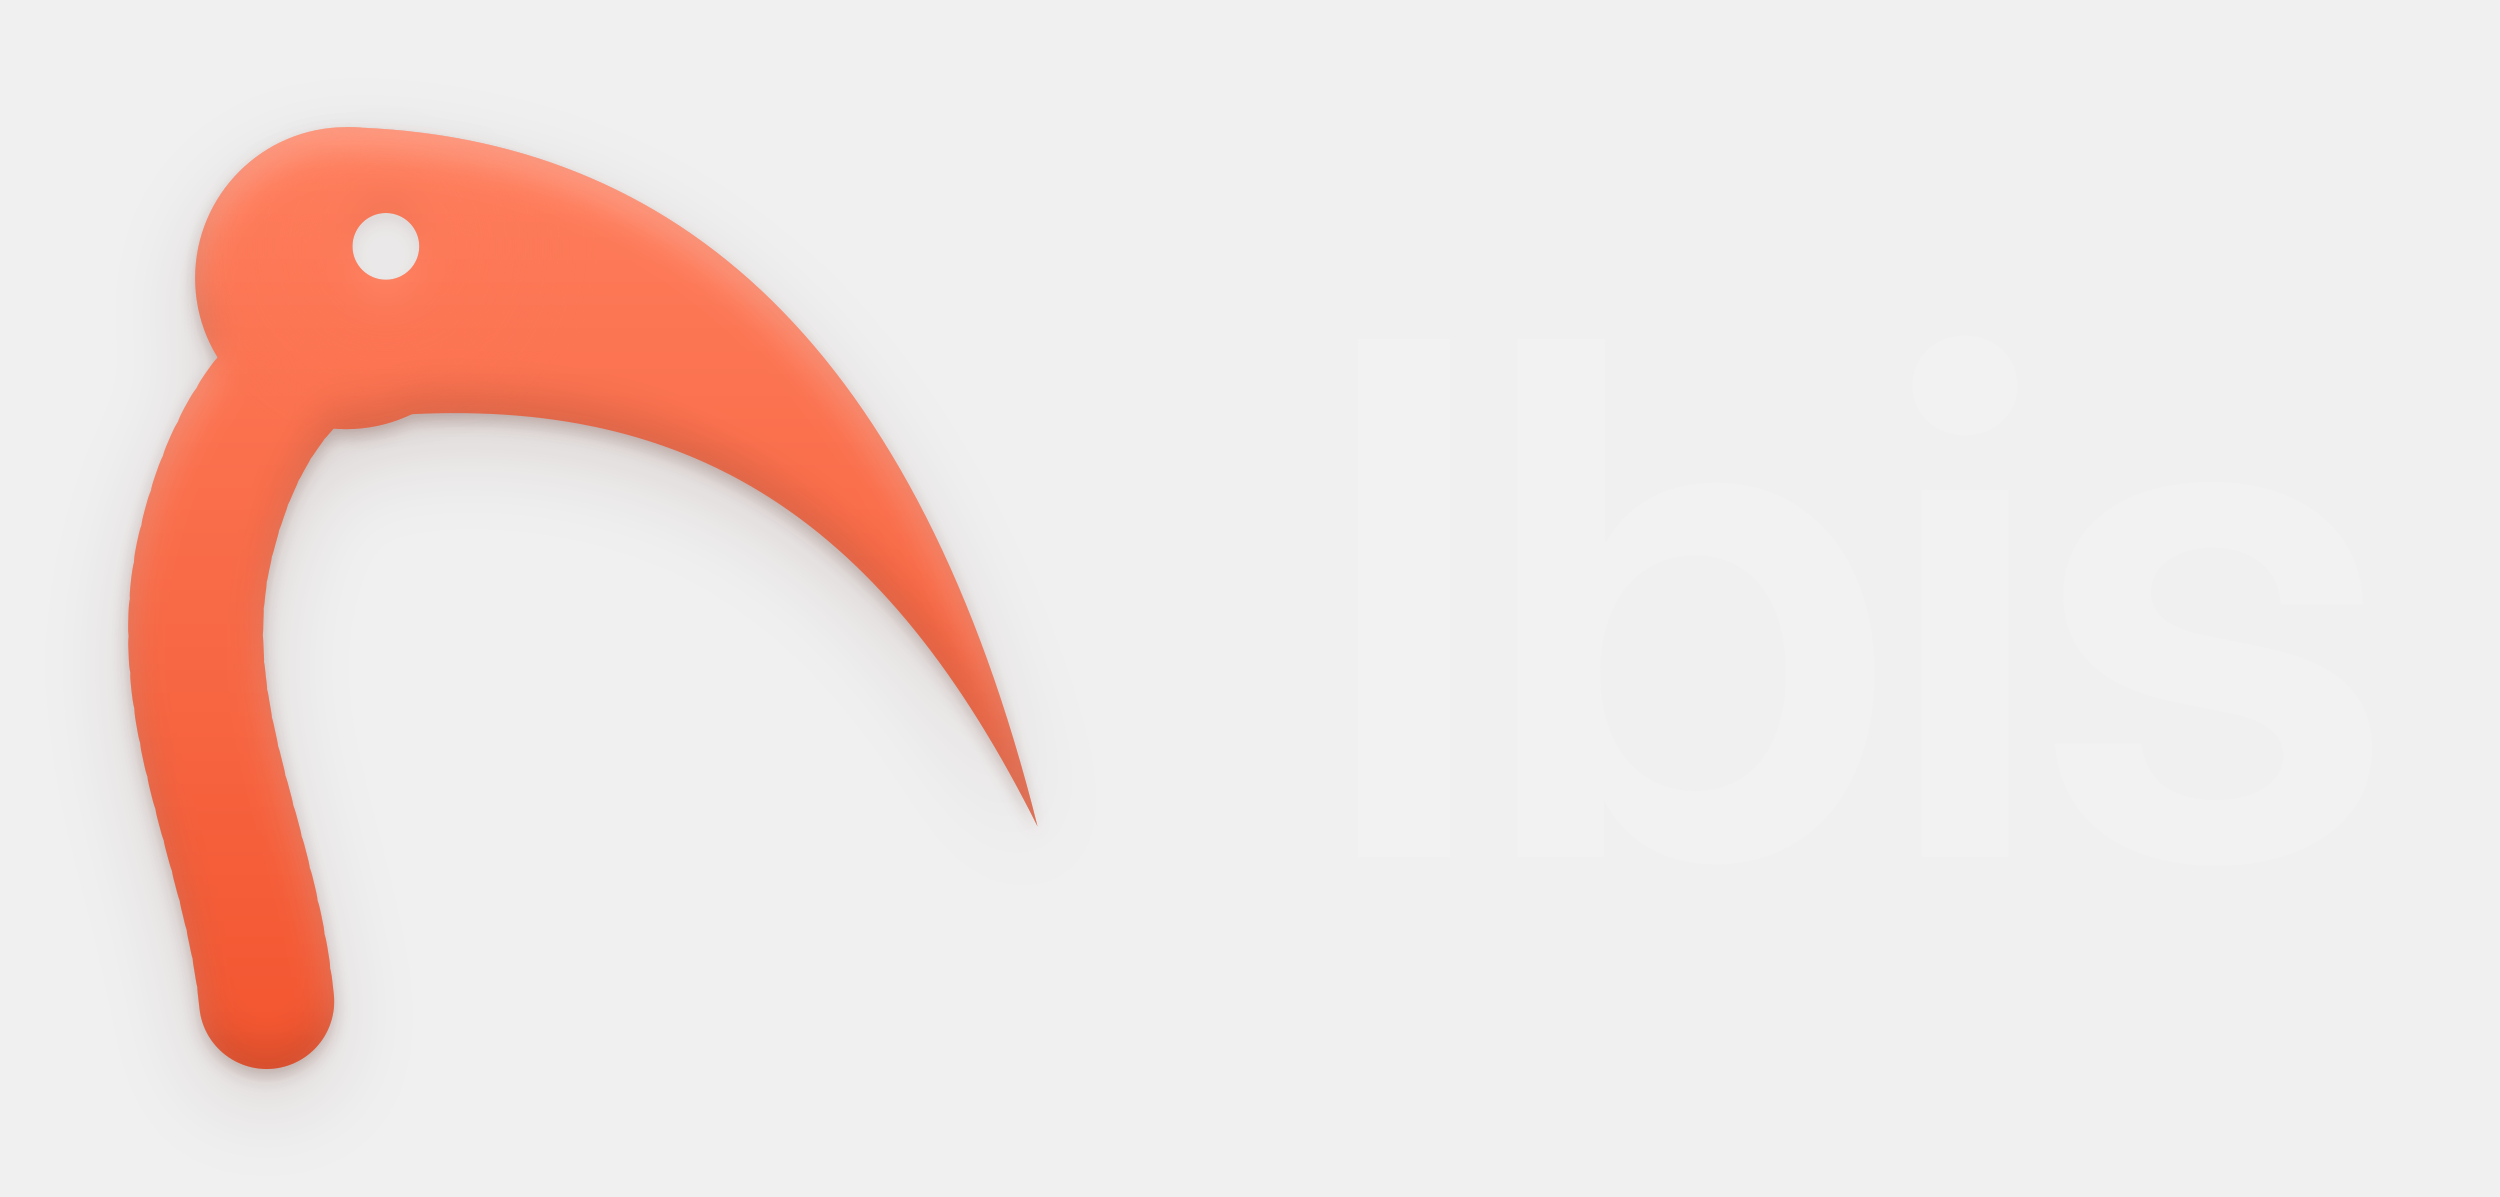
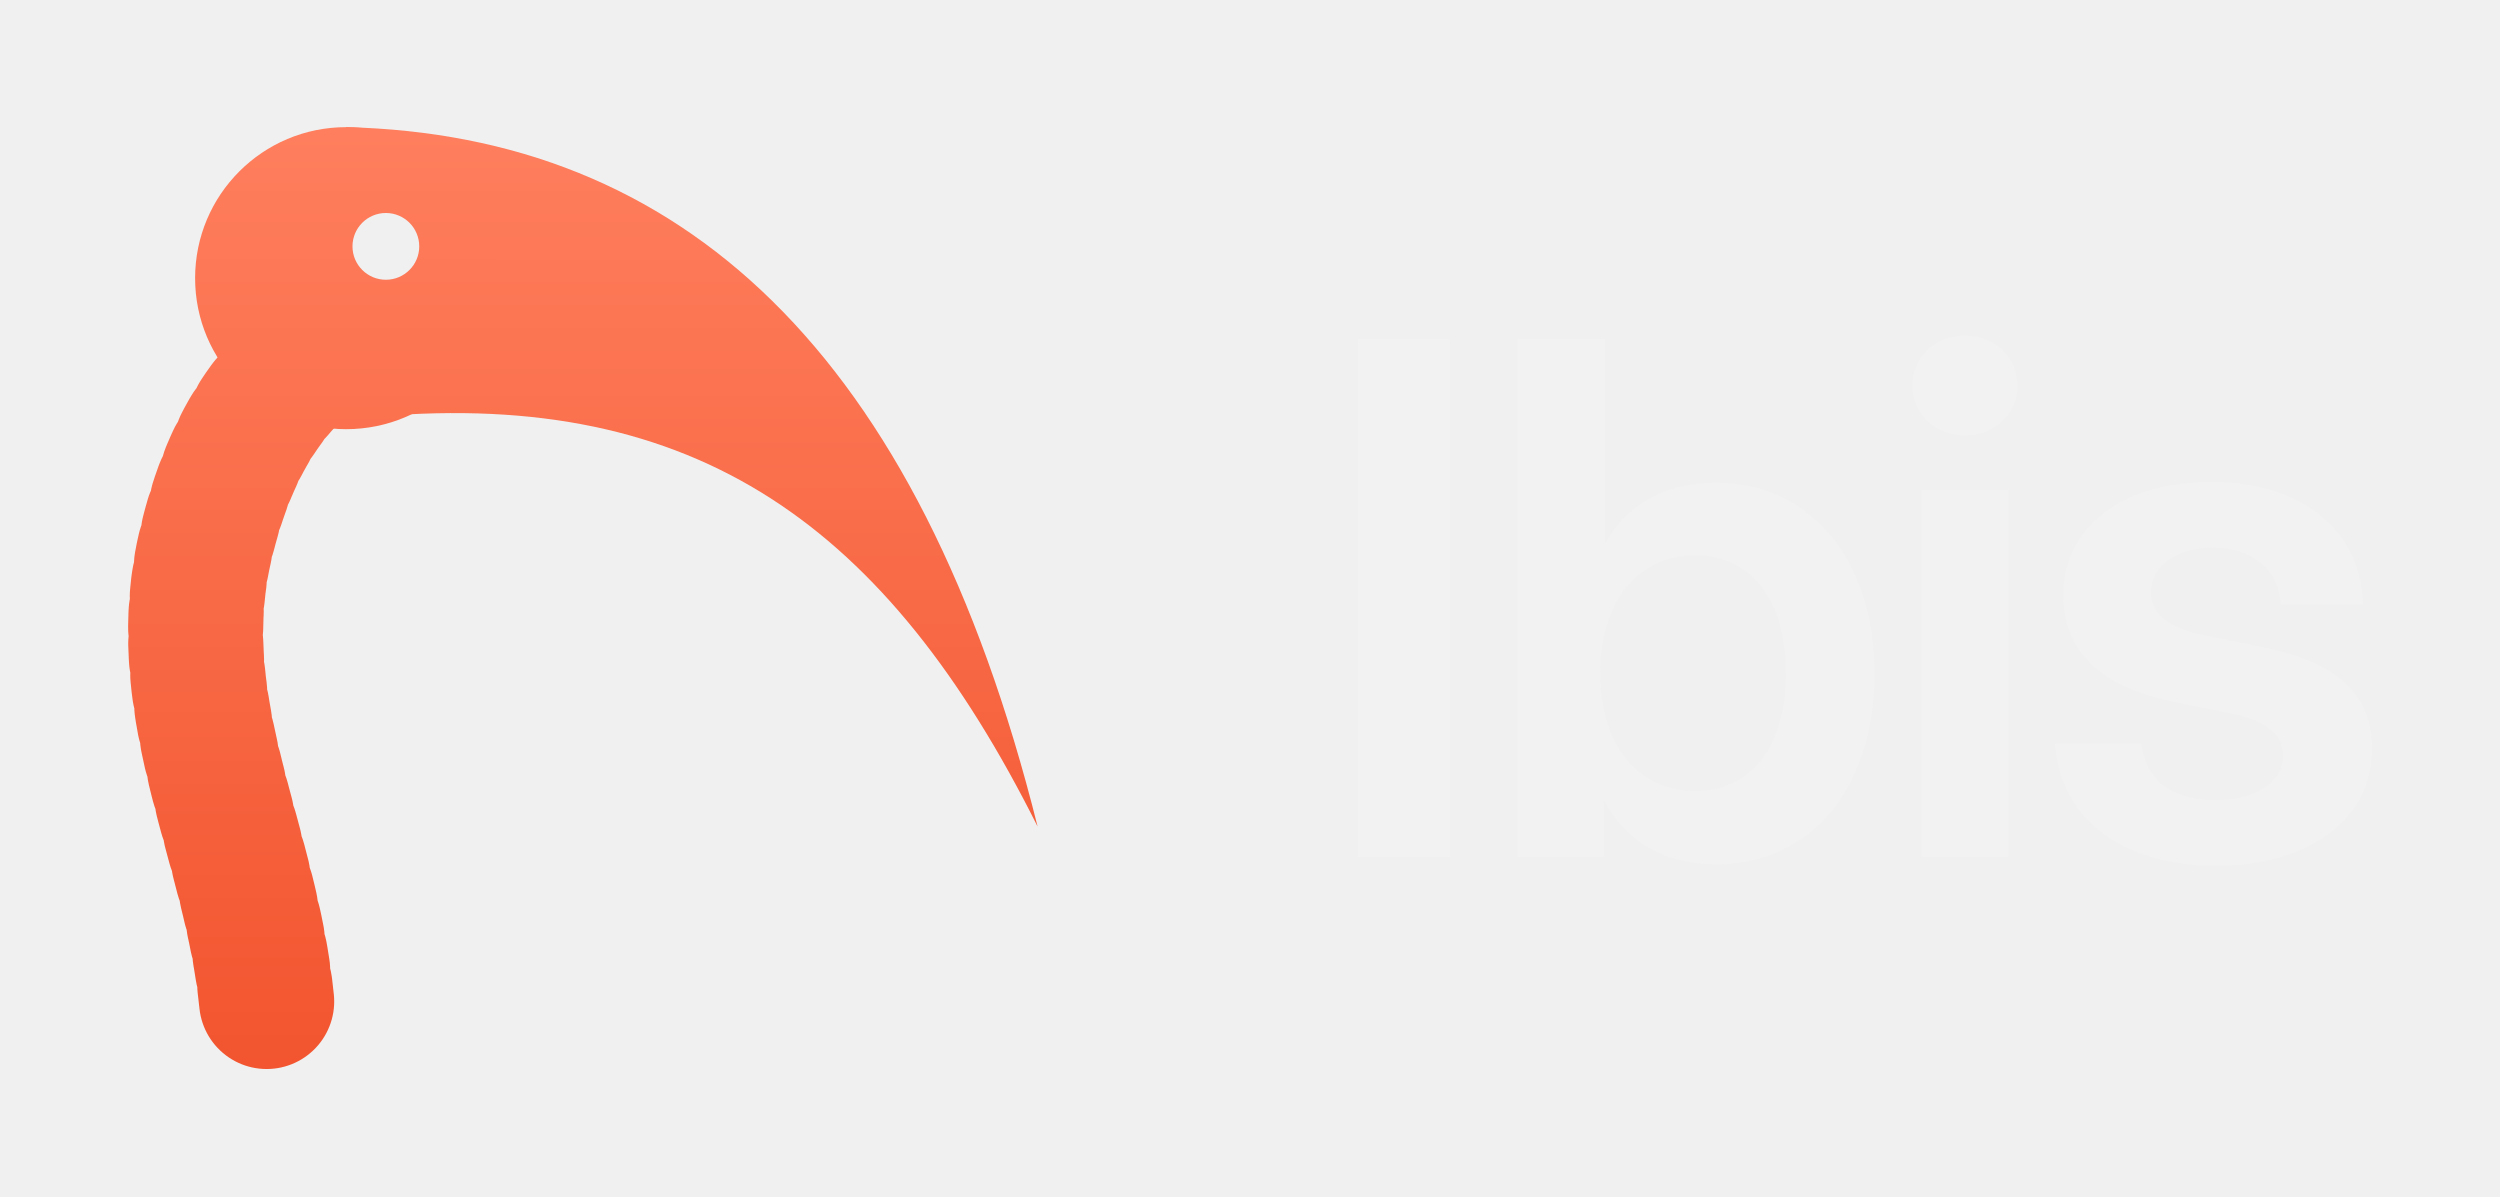
<svg xmlns="http://www.w3.org/2000/svg" width="418" height="200" viewBox="0 0 265.261 127">
  <defs>
    <style>.neck{stroke-dasharray:1;animation:draw 0.55s cubic-bezier(.2,.8,.2,1) 0.1s backwards}.crown{transform-box:fill-box;transform-origin:18% 22%;animation:grow 0.7s cubic-bezier(.2,1.25,.35,1) 0.45s backwards}.eyeshade{animation:fade 0.2s linear 1.15s backwards}.word{animation:word 0.5s cubic-bezier(.2,.8,.2,1) 1.0s backwards}@keyframes draw{0%{stroke-dashoffset:1;opacity:0}8%{opacity:1}to{stroke-dashoffset:0}}@keyframes grow{0%{transform:rotate(-28deg) scale(0.08);opacity:0}15%{opacity:1}}@keyframes word{0%{opacity:0;transform:translateX(-6px)}}@keyframes fade{0%{opacity:0}}@media (prefers-reduced-motion:reduce){.neck,.crown,.word,.eyeshade{animation:none}}</style>
    <linearGradient id="lbdg" gradientUnits="userSpaceOnUse" x1="0" y1="24.0" x2="0" y2="84.25">
      <stop offset="0" stop-color="#FF7F5E" />
      <stop offset="1" stop-color="#F2552F" />
    </linearGradient>
-     <filter id="lbdf" filterUnits="userSpaceOnUse" x="16.875" y="14.6" width="78.025" height="82.05" color-interpolation-filters="sRGB">
-       <feGaussianBlur in="SourceAlpha" stdDeviation="1.1" result="b" />
-       <feOffset in="b" dy="1.3" result="bd" />
-       <feComposite in="SourceAlpha" in2="bd" operator="out" result="top" />
-       <feFlood flood-color="#fff" flood-opacity="0.24" />
-       <feComposite in2="top" operator="in" result="hl" />
-       <feOffset in="b" dy="-1.3" result="bu" />
-       <feComposite in="SourceAlpha" in2="bu" operator="out" result="bot" />
-       <feFlood flood-color="#000" flood-opacity="0.12" />
-       <feComposite in2="bot" operator="in" result="sh" />
-       <feGaussianBlur in="SourceAlpha" stdDeviation="0.5" result="cb" />
-       <feOffset in="cb" dy="0.5" result="co" />
-       <feFlood flood-color="#4A0F04" flood-opacity="0.22" />
-       <feComposite in2="co" operator="in" result="contact" />
-       <feGaussianBlur in="SourceAlpha" stdDeviation="2.6" result="db" />
-       <feOffset in="db" dy="2.0" result="do" />
-       <feFlood flood-color="#4A0F04" flood-opacity="0.13" />
-       <feComposite in2="do" operator="in" result="drop" />
-       <feMerge>
-         <feMergeNode in="drop" />
-         <feMergeNode in="contact" />
-         <feMergeNode in="SourceGraphic" />
-         <feMergeNode in="hl" />
-         <feMergeNode in="sh" />
-       </feMerge>
-     </filter>
    <mask id="lbde" maskUnits="userSpaceOnUse" x="16.875" y="14.6" width="78.025" height="82.05">
      <rect x="16.875" y="14.6" width="78.025" height="82.05" fill="#fff" />
      <circle cx="43.5" cy="32.5" r="2.1" fill="#000" />
    </mask>
-     <radialGradient id="lbdr" gradientUnits="userSpaceOnUse" cx="43.5" cy="32.5" r="13.44">
-       <stop offset="0.3" stop-color="#fff" />
-       <stop offset="1" stop-color="#000" />
-     </radialGradient>
-     <mask id="lbds" maskUnits="userSpaceOnUse" x="30.06" y="19.06" width="26.88" height="26.88">
-       <circle cx="43.5" cy="32.5" r="13.44" fill="url(#lbdr)" />
-     </mask>
  </defs>
  <g transform="translate(-32.534 -28.694) scale(1.68776)">
    <g mask="url(#lbde)">
-       <g filter="url(#lbdf)">
+       <g>
        <path class="neck" pathLength="1" d="M36 80C35 70 30 62 32 52 33.5 45 36.5 40.5 41 38" fill="none" stroke="url(#lbdg)" stroke-width="8.5" stroke-linecap="round" />
        <g class="crown">
          <path d="M41 25C62 25.5 77 39 84.5 69 75 50 63 41.5 43 43.2z" fill="url(#lbdg)" />
          <circle cx="41" cy="34.5" r="9.5" fill="url(#lbdg)" />
-         </g>
-       </g>
-     </g>
-     <g class="eyeshade" mask="url(#lbds)" opacity="0.35">
-       <g filter="url(#lbdf)">
-         <g mask="url(#lbde)">
-           <path class="neck" pathLength="1" d="M36 80C35 70 30 62 32 52 33.5 45 36.5 40.5 41 38" fill="none" stroke="url(#lbdg)" stroke-width="8.5" stroke-linecap="round" />
-           <g class="crown">
-             <path d="M41 25C62 25.5 77 39 84.5 69 75 50 63 41.5 43 43.2z" fill="url(#lbdg)" />
-             <circle cx="41" cy="34.5" r="9.5" fill="url(#lbdg)" />
-           </g>
        </g>
      </g>
    </g>
  </g>
  <g transform="translate(139.505 91.000) scale(0.55)">
    <g>
      <path d="M26.04 -100H8.32V0H26.04ZM77.39 1.41C95.91 1.41 108.06 -13.42 108.06 -35.5C108.06 -57.32 95.71 -72.28 77.45 -72.28C68.26 -72.28 60.74 -68.59 56.18 -60.81H56.04V-100H39.13V0H55.77V-10.81H55.91C60.34 -2.62 68.12 1.41 77.39 1.41ZM73.43 -12.75C62.35 -12.75 55.1 -21.68 55.1 -35.5C55.1 -49.26 62.35 -58.26 73.43 -58.26C83.9 -58.26 90.94 -50.13 90.94 -35.5C90.94 -20.81 83.9 -12.75 73.43 -12.75ZM117.05 0H133.97V-70.87H117.05ZM125.51 -81.41C131.28 -81.41 135.64 -85.57 135.64 -91.07C135.64 -96.51 131.28 -100.67 125.51 -100.67C119.74 -100.67 115.37 -96.51 115.37 -91.07C115.37 -85.57 119.74 -81.41 125.51 -81.41ZM174.03 1.68C191.55 1.68 204.1 -7.05 204.1 -20.87C204.1 -31.28 197.59 -37.45 183.57 -40.4L170.81 -43.02C164.91 -44.3 161.42 -46.91 161.42 -51.14C161.42 -55.97 165.98 -59.73 173.43 -59.73C181.15 -59.73 186.32 -55.1 186.45 -48.79H202.36C201.95 -63.36 190.21 -72.42 173.03 -72.42C155.71 -72.42 144.5 -63.62 144.5 -50.6C144.5 -39.87 151.62 -32.95 165.18 -30.13L177.26 -27.65C183.23 -26.38 186.92 -23.89 186.92 -19.6C186.92 -14.56 181.95 -11.01 173.77 -11.01C165.31 -11.01 160.34 -14.97 159.61 -21.88H142.89C143.97 -6.64 156.79 1.68 174.03 1.68Z" fill="#F2F2F2" />
    </g>
  </g>
</svg>
